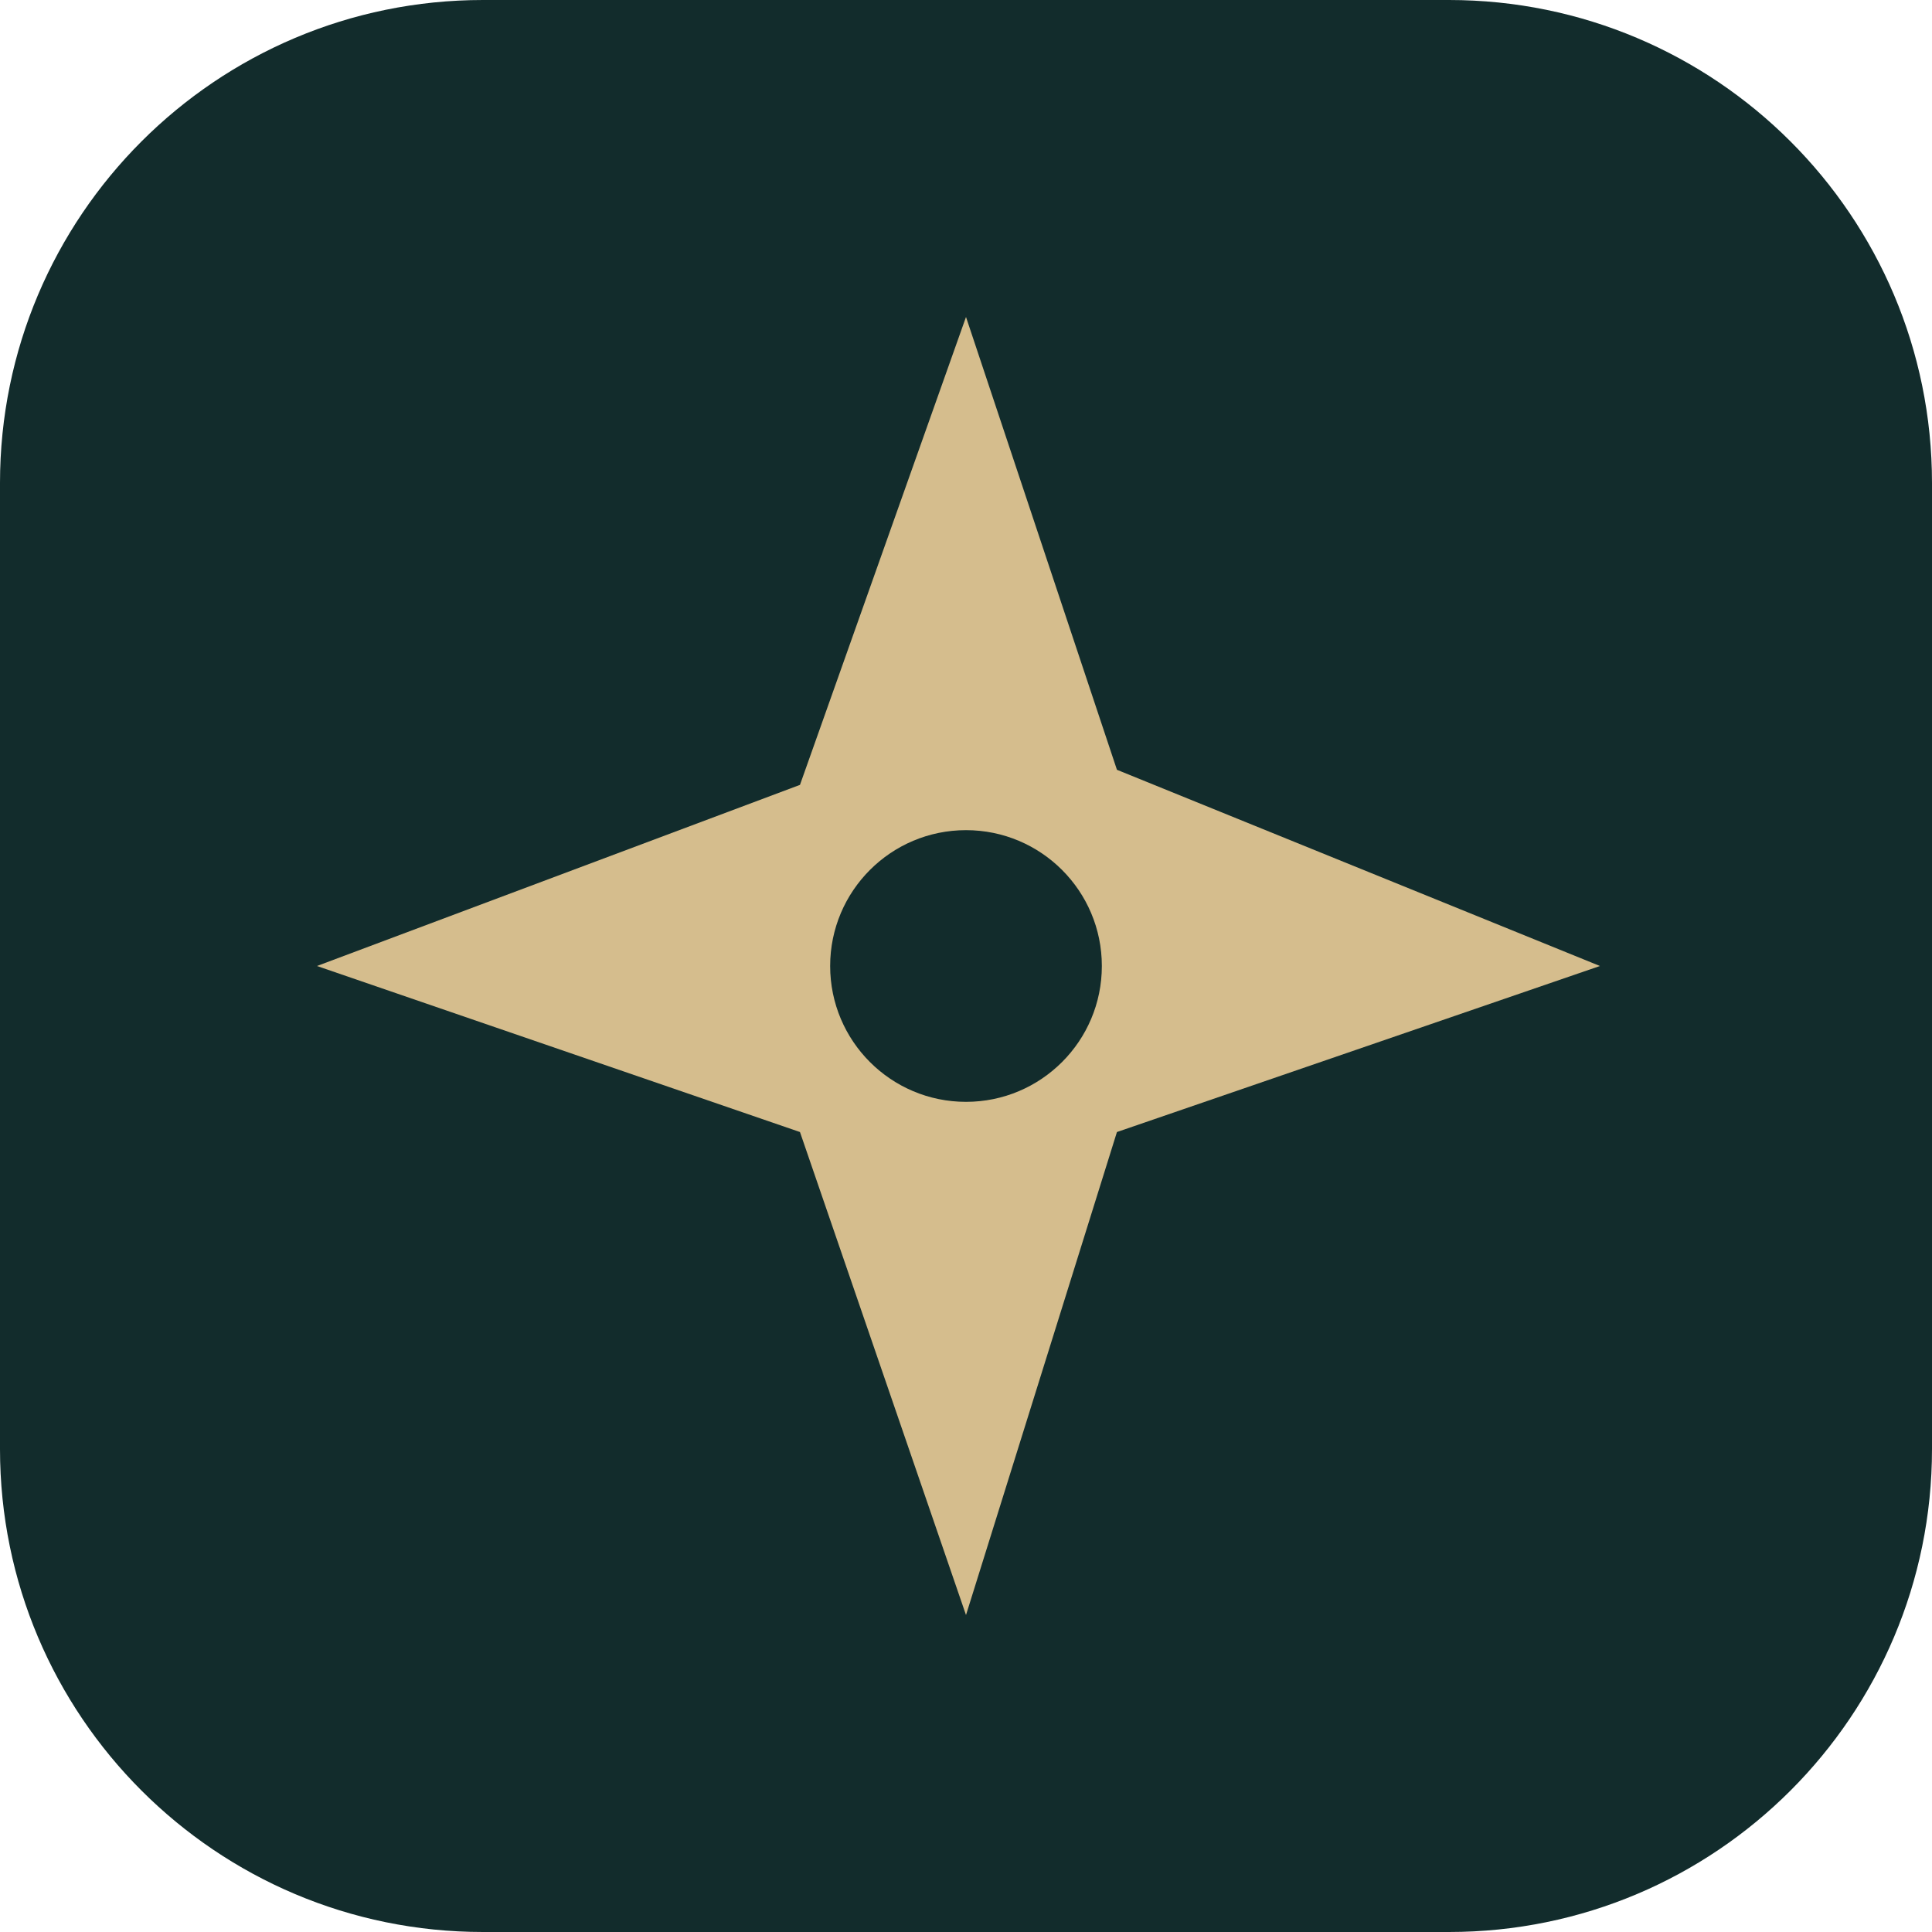
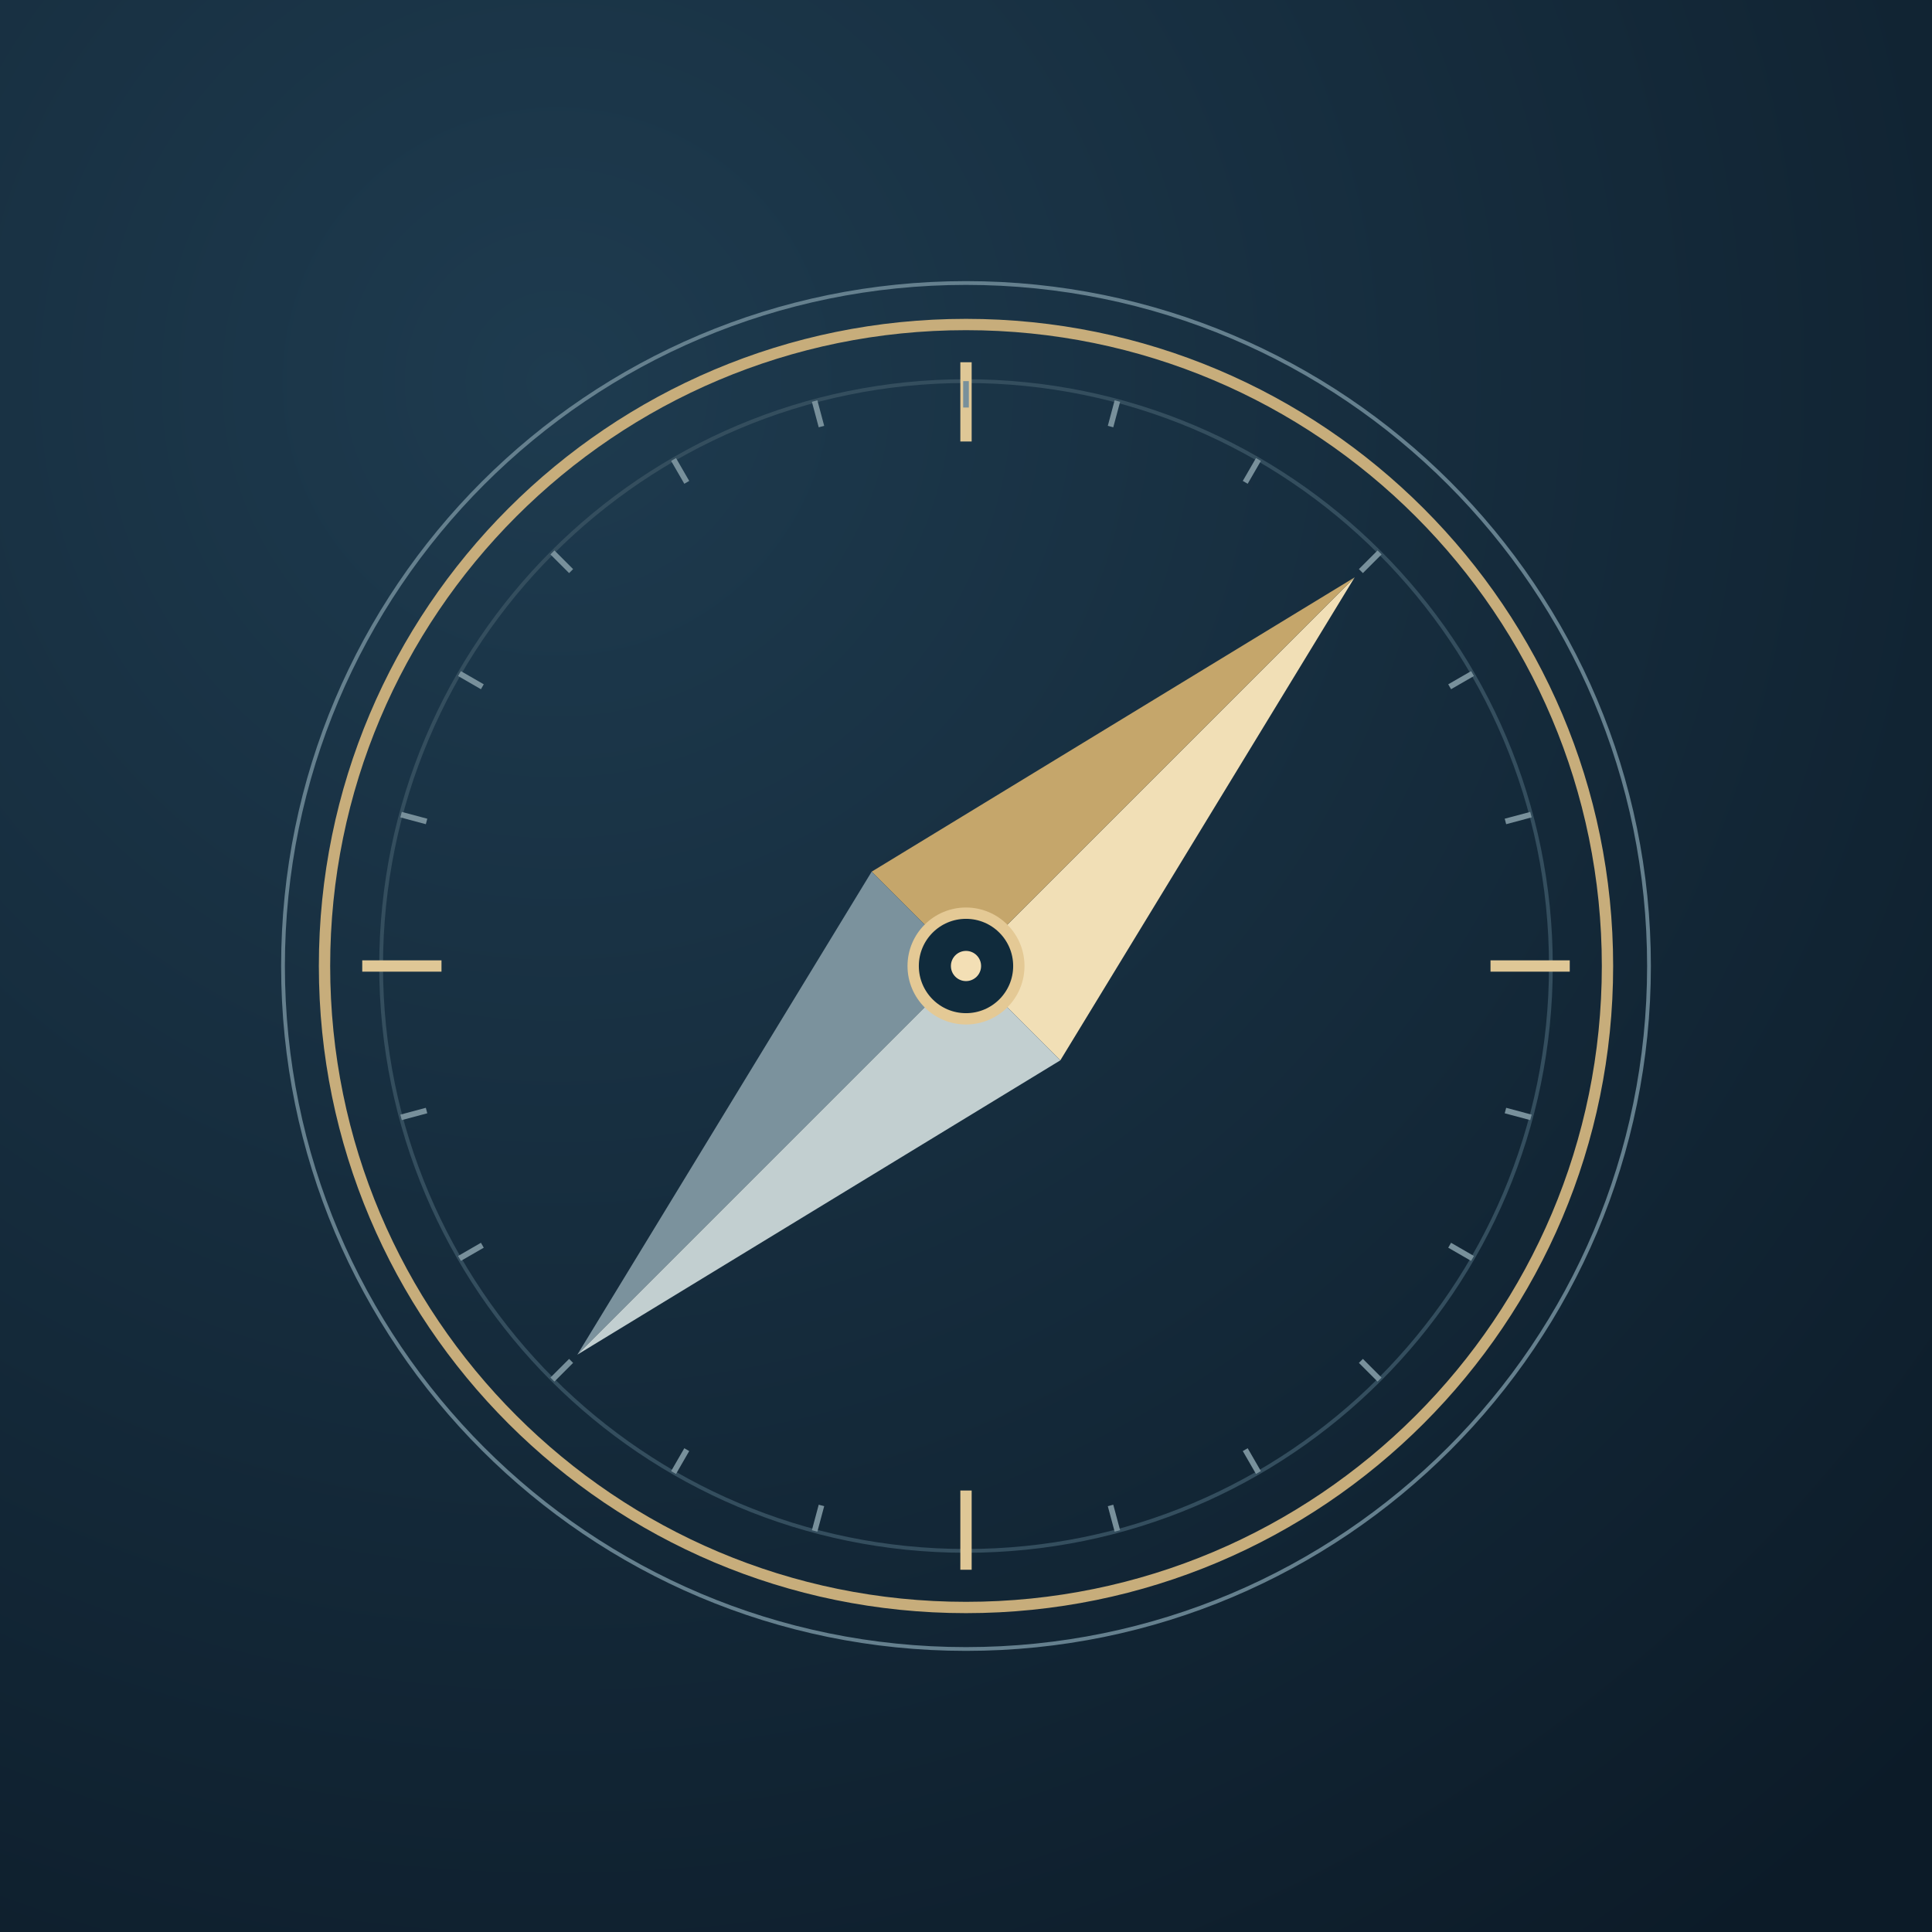
- <svg xmlns="http://www.w3.org/2000/svg" viewBox="0 0 128 128">
-   <rect width="128" height="128" rx="32" fill="#122c2c" />
-   <path d="M64 21 74 51 106 64 74 75 64 107 53 75 21 64 53 52Z" fill="#d5bd8d" />
-   <circle cx="64" cy="64" r="9" fill="#122c2c" />
+ <svg xmlns="http://www.w3.org/2000/svg" viewBox="0 0 512 512">
+   <defs>
+     <radialGradient id="navy" cx="29%" cy="20%" r="100%">
+       <stop stop-color="#1e3b4f" />
+       <stop offset="1" stop-color="#0c1b28" />
+     </radialGradient>
+   </defs>
+   <rect width="512" height="512" fill="url(#navy)" />
+   <circle cx="256" cy="256" r="181" fill="none" stroke="#65808e" />
+   <circle cx="256" cy="256" r="170" fill="none" stroke="#c7ad7b" stroke-width="3" />
+   <circle cx="256" cy="256" r="155" fill="none" stroke="#344e5e" />
+   <g stroke="#dfc796" stroke-width="3">
+     <path d="M256 96v21M256 395v21M96 256h21M395 256h21" />
+   </g>
+   <g stroke="#78909b" stroke-width="1.5">
+     <path id="tick" d="M256 101v7" />
+     <use href="#tick" transform="rotate(15 256 256)" />
+     <use href="#tick" transform="rotate(30 256 256)" />
+     <use href="#tick" transform="rotate(45 256 256)" />
+     <use href="#tick" transform="rotate(60 256 256)" />
+     <use href="#tick" transform="rotate(75 256 256)" />
+     <use href="#tick" transform="rotate(105 256 256)" />
+     <use href="#tick" transform="rotate(120 256 256)" />
+     <use href="#tick" transform="rotate(135 256 256)" />
+     <use href="#tick" transform="rotate(150 256 256)" />
+     <use href="#tick" transform="rotate(165 256 256)" />
+     <use href="#tick" transform="rotate(195 256 256)" />
+     <use href="#tick" transform="rotate(210 256 256)" />
+     <use href="#tick" transform="rotate(225 256 256)" />
+     <use href="#tick" transform="rotate(240 256 256)" />
+     <use href="#tick" transform="rotate(255 256 256)" />
+     <use href="#tick" transform="rotate(285 256 256)" />
+     <use href="#tick" transform="rotate(300 256 256)" />
+     <use href="#tick" transform="rotate(315 256 256)" />
+     <use href="#tick" transform="rotate(330 256 256)" />
+     <use href="#tick" transform="rotate(345 256 256)" />
+   </g>
+   <path d="m359 153-78 128-25-25Z" fill="#f1dfb6" />
+   <path d="m359 153-103 103-25-25Z" fill="#c5a66b" />
+   <path d="m153 359 78-128 25 25Z" fill="#7b929d" />
+   <path d="m153 359 103-103 25 25Z" fill="#c2cfd0" />
+   <circle cx="256" cy="256" r="14" fill="#102b3c" stroke="#e4c995" stroke-width="3" />
+   <circle cx="256" cy="256" r="4" fill="#f3dfb5" />
</svg>
